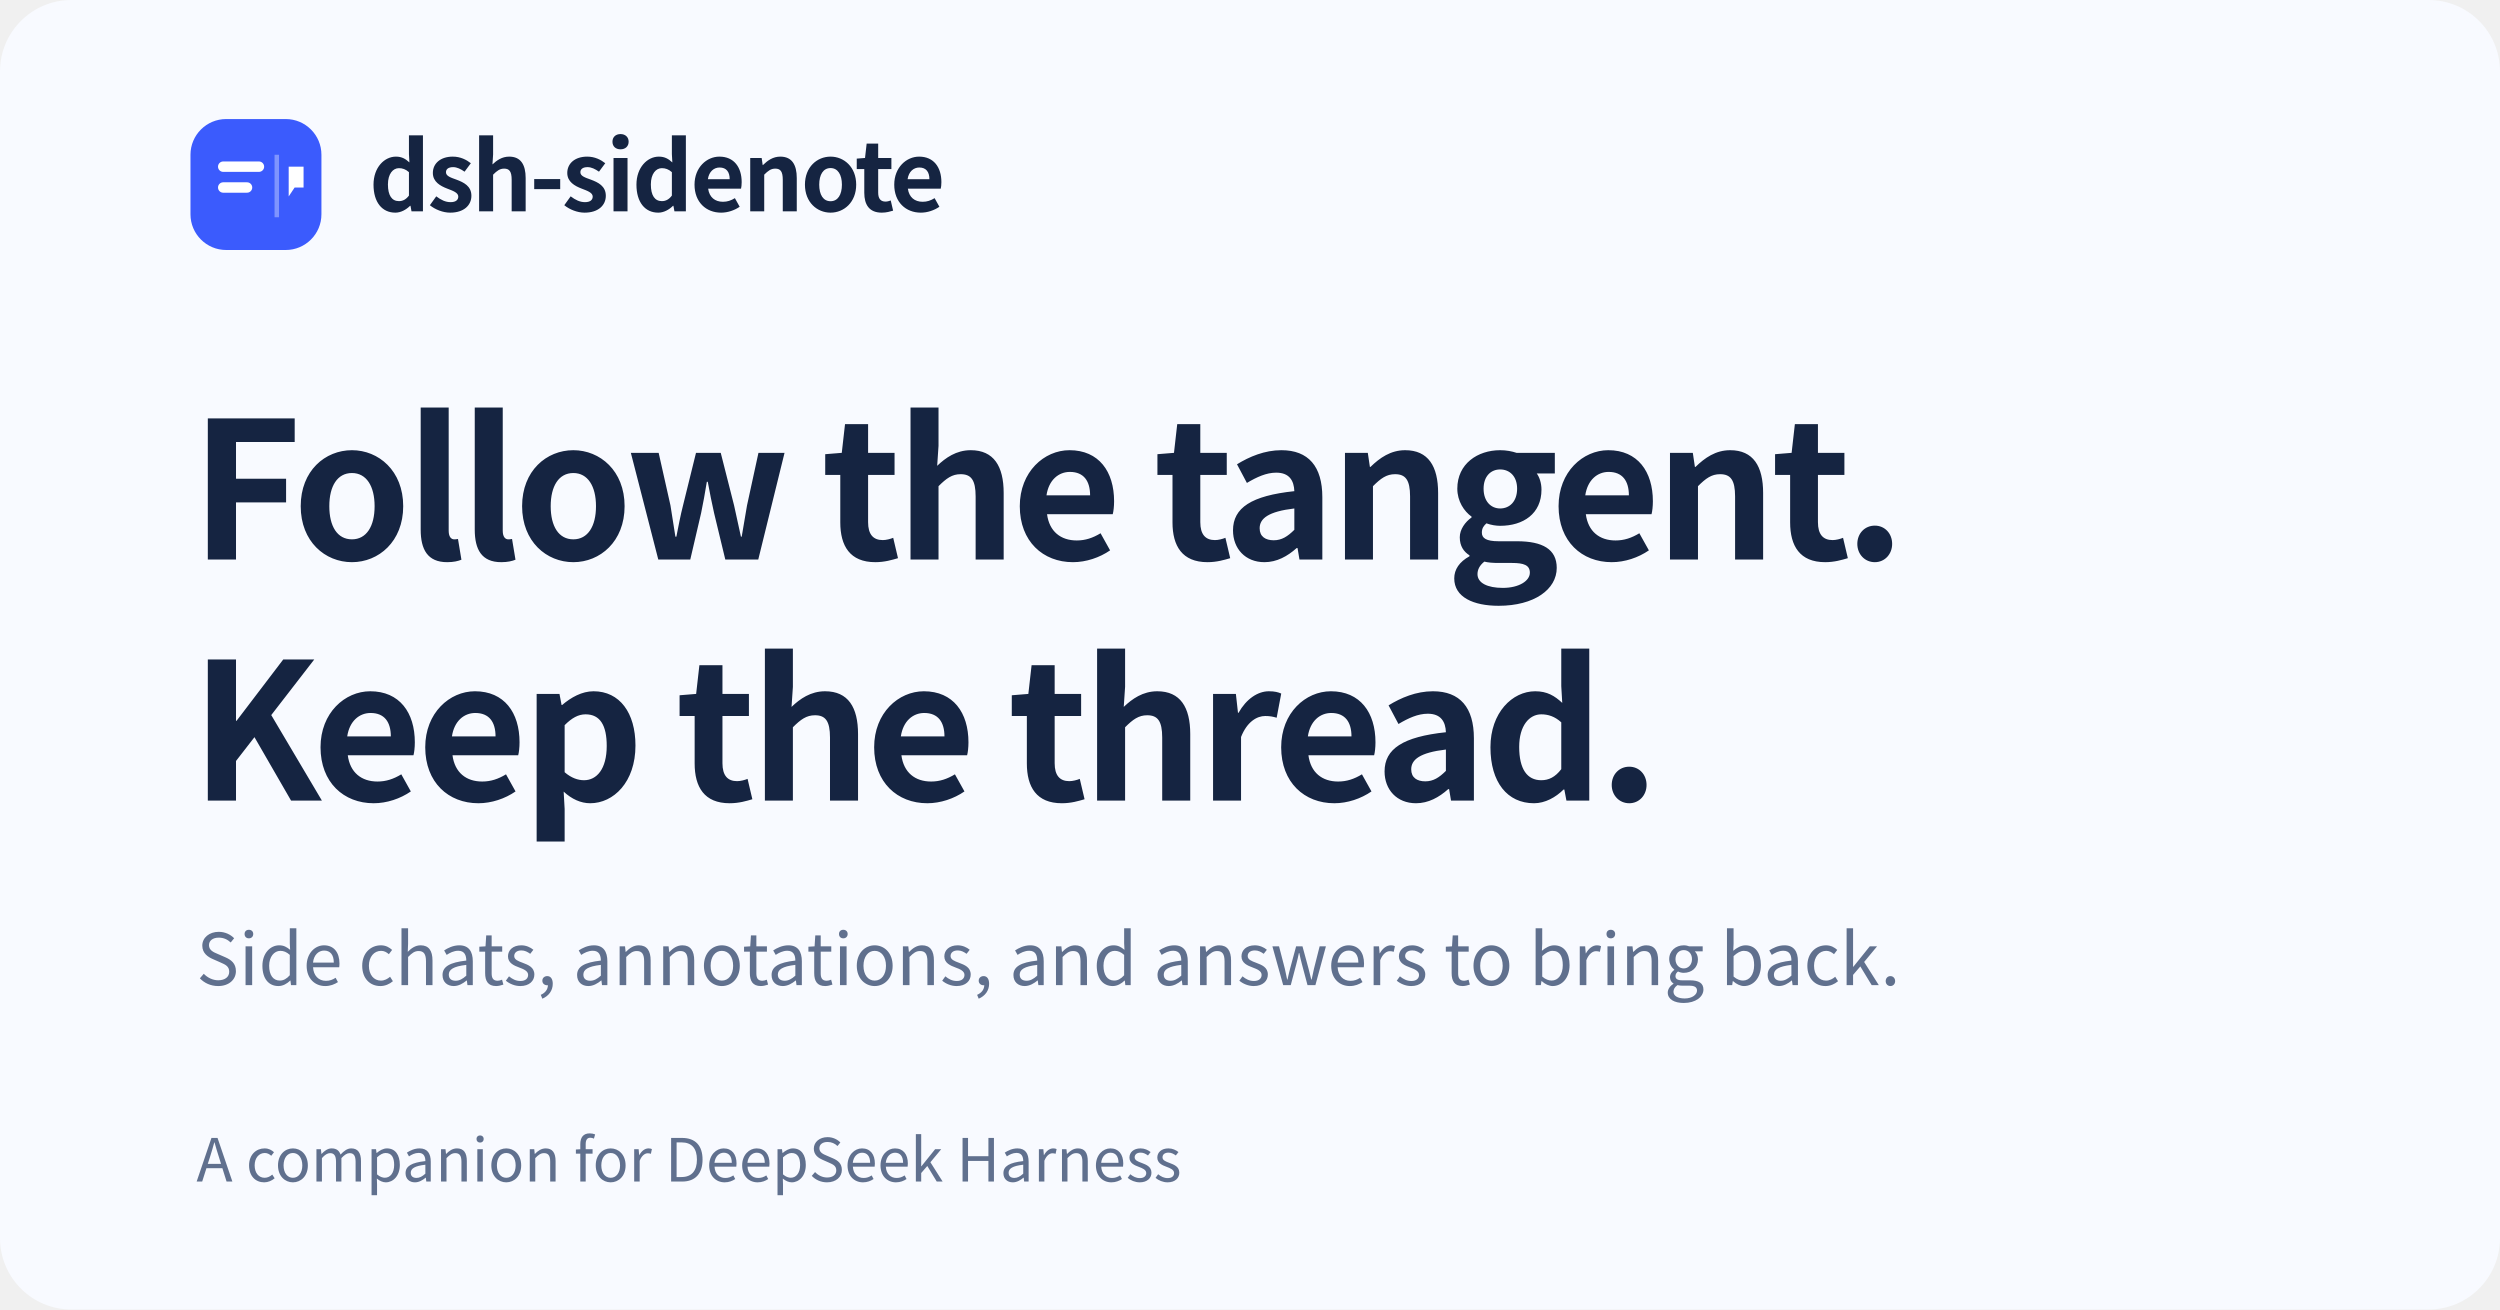
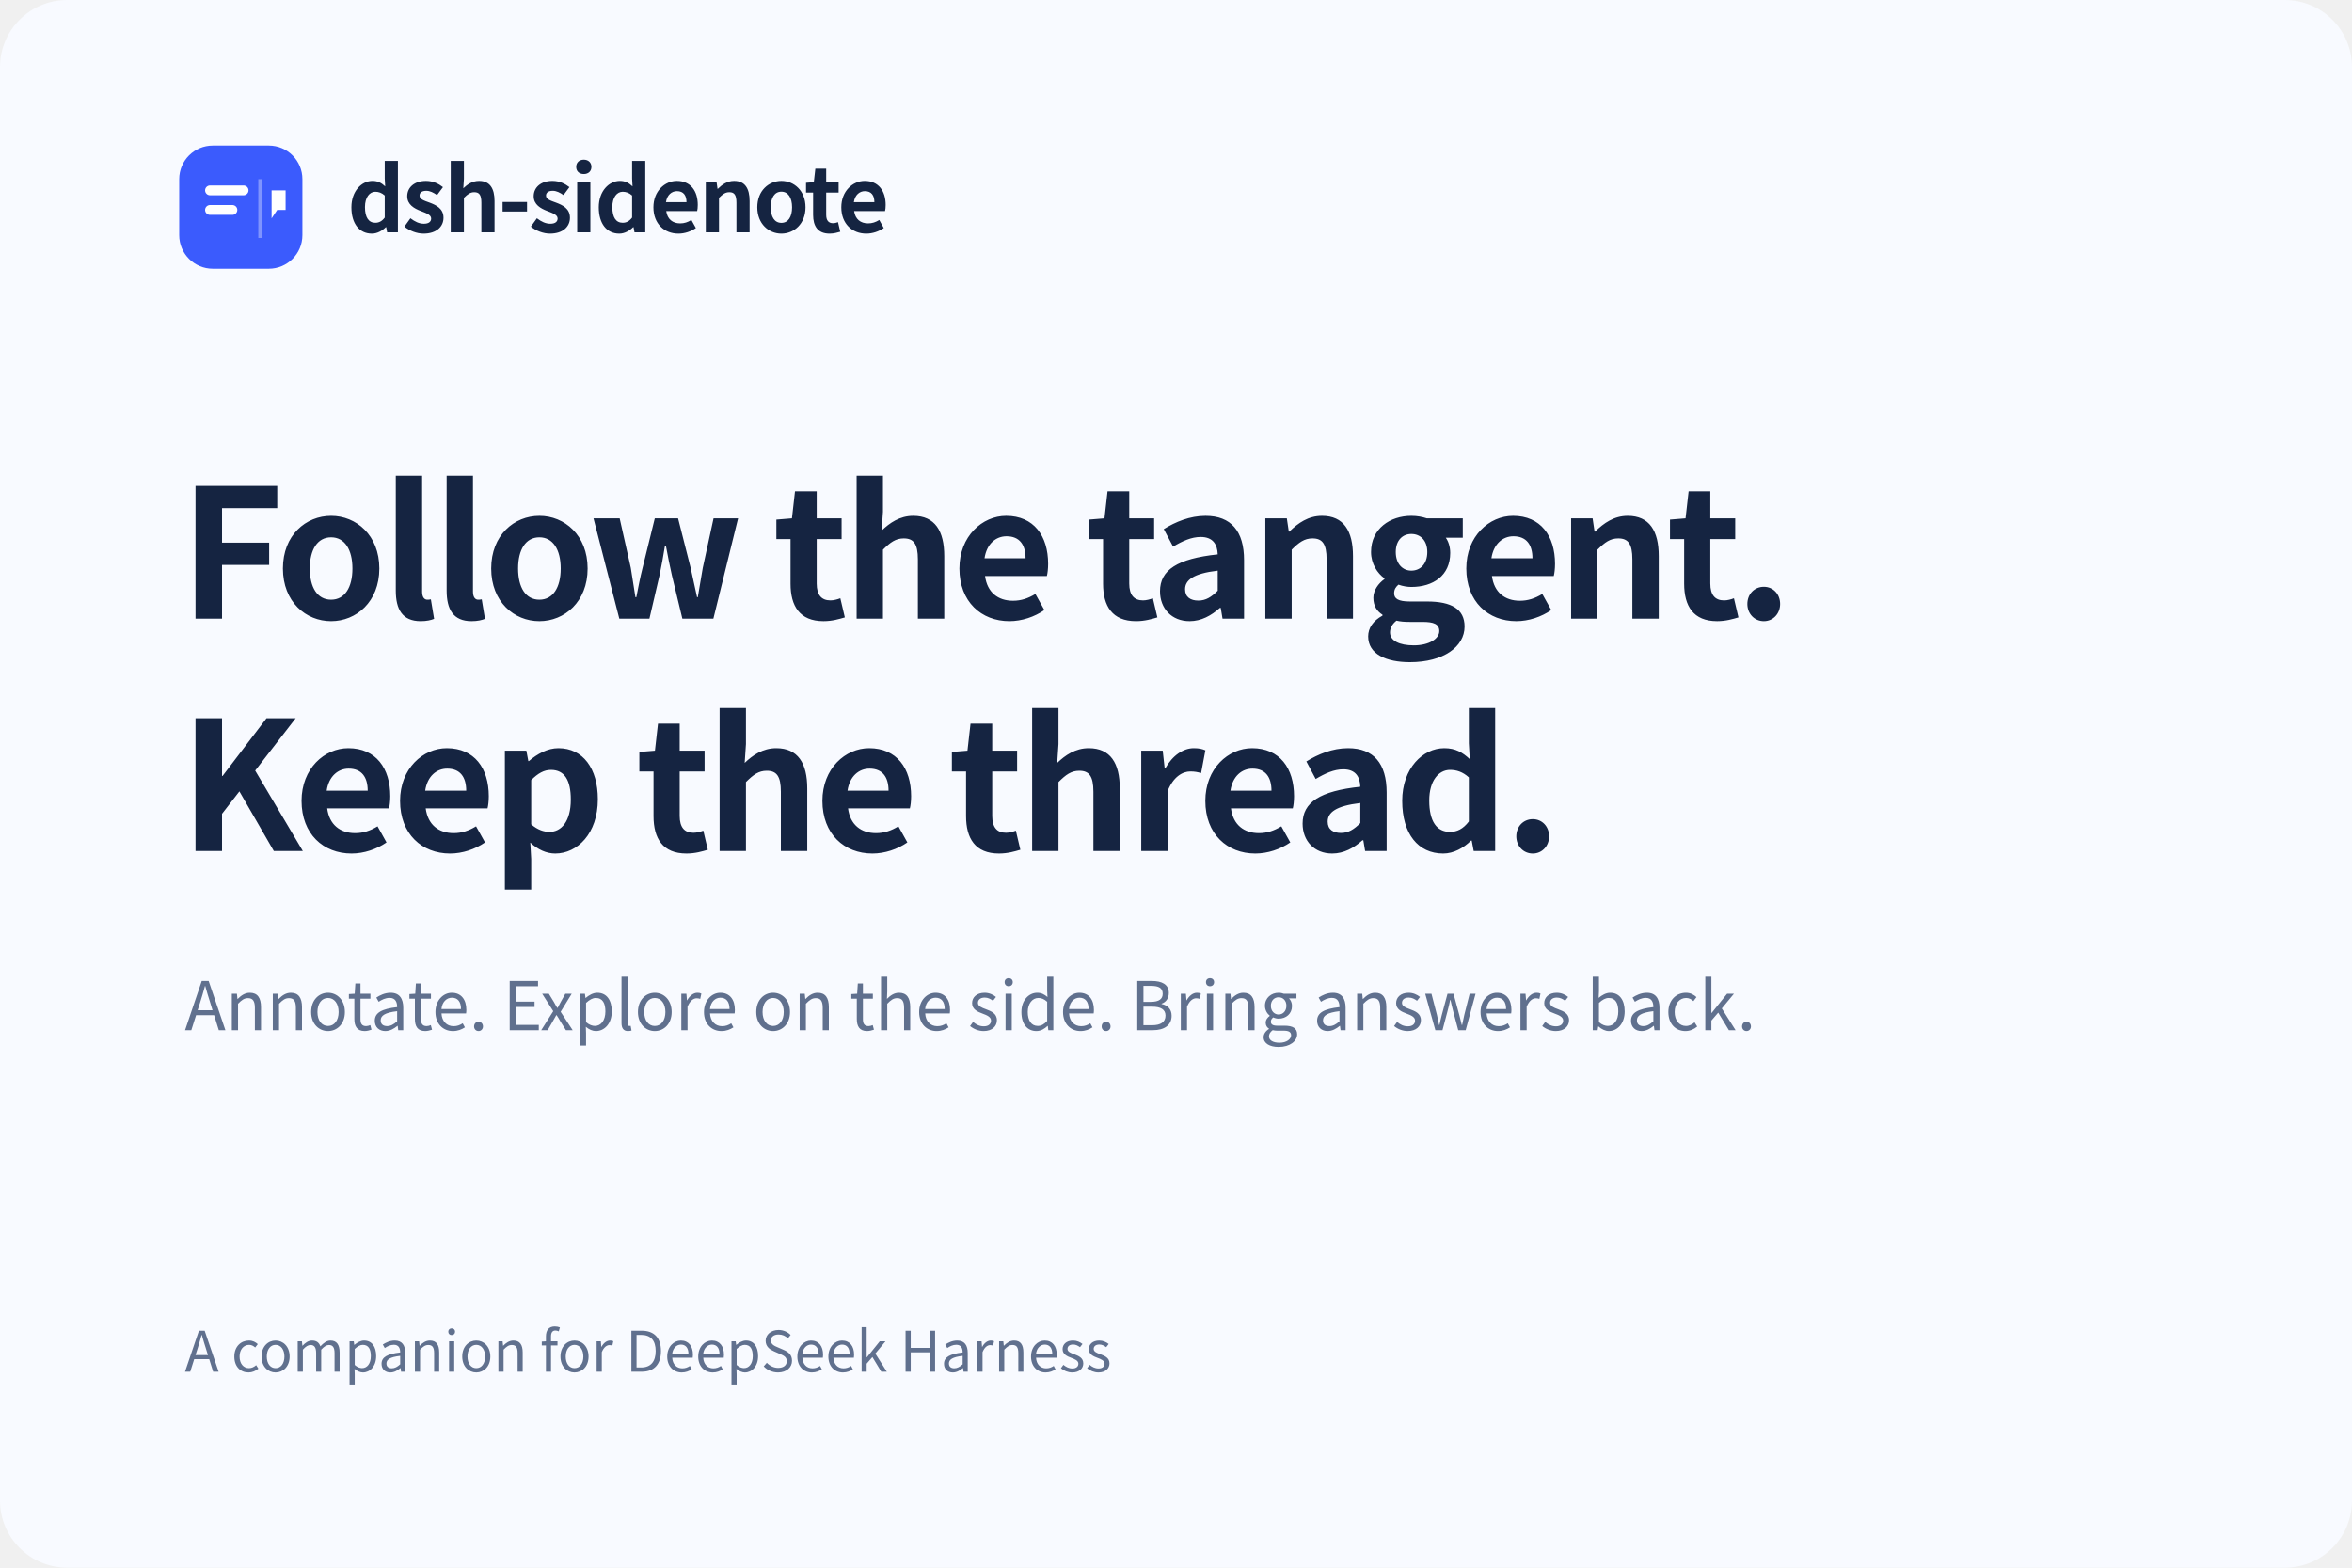
- <svg xmlns="http://www.w3.org/2000/svg" width="840" height="440" viewBox="0 0 840 440" role="img" aria-labelledby="title desc" xml:lang="en">
-   <rect width="840" height="440" rx="24" fill="#F8FAFF" />
-   <path d="M840 0h576a24 24 0 0 1 24 24v392a24 24 0 0 1-24 24H840Z" fill="#EAF0FF" />
+ <svg xmlns="http://www.w3.org/2000/svg" width="840" height="560" viewBox="0 0 840 560" role="img" aria-labelledby="title desc" xml:lang="en">
+   <rect width="840" height="560" rx="24" fill="#F8FAFF" />
+   <path d="M840 0h576a24 24 0 0 1 24 24v512a24 24 0 0 1-24 24H840Z" fill="#EAF0FF" />
  <g font-family="-apple-system, BlinkMacSystemFont, 'Segoe UI', 'PingFang SC', 'Noto Sans CJK SC', sans-serif">
-     <g transform="translate(64 40)">
+     <g transform="translate(64 52)">
      <rect width="44" height="44" rx="12" fill="#3B5BFD" />
      <path d="M11 16h12m-12 7h8" stroke="white" stroke-width="3.5" stroke-linecap="round" />
      <path d="M29 12v21" stroke="white" stroke-opacity=".35" stroke-width="1.5" />
      <path d="M33 16h5v7h-3l-2 3Z" fill="white" />
      <text x="60" y="31" font-size="32" font-weight="650" letter-spacing="-1" fill="#152441">dsh-sidenote</text>
    </g>
-     <text x="64" y="188" fill="#152441" font-size="64" font-weight="700" letter-spacing="-2">Follow the tangent.</text>
-     <text x="64" y="269" fill="#152441" font-size="64" font-weight="700" letter-spacing="-2">Keep the thread.</text>
-     <text x="66" y="331" fill="#60708E" font-size="24">Side chats, annotations, and answers to bring back.</text>
-     <text x="66" y="397" fill="#60708E" font-size="20">A companion for DeepSeek Harness</text>
-     <g fill="none" stroke="#3B5BFD" stroke-width="3.5" stroke-linecap="round" stroke-linejoin="round">
-       <path d="M918 88h42a8 8 0 0 1 8 8v28a8 8 0 0 1-8 8h-20l-16 13v-13h-6a8 8 0 0 1-8-8V96a8 8 0 0 1 8-8Z" />
-       <path d="M923 103h31m-31 12h21" />
-       <path d="M915 198h45m-45 16h29m-29 16h18" />
-       <path d="m948 238 16-16 8 8-16 16-12 4Z" />
-       <path d="M918 306v50m45-25h-34m12-12-12 12 12 12" />
-     </g>
-     <g fill="#152441" font-size="30" font-weight="600">
-       <text x="1006" y="126">Side chats</text>
-       <text x="1006" y="234">Annotations</text>
-       <text x="1006" y="342">Bring answers back</text>
-     </g>
+     <text x="64" y="221" fill="#152441" font-size="64" font-weight="700" letter-spacing="-2">Follow the tangent.</text>
+     <text x="64" y="304" fill="#152441" font-size="64" font-weight="700" letter-spacing="-2">Keep the thread.</text>
+     <text x="66" y="368" fill="#60708E" font-size="24">Annotate. Explore on the side. Bring answers back.</text>
+     <text x="66" y="490" fill="#60708E" font-size="20">A companion for DeepSeek Harness</text>
+     <path d="M908 185H1366" fill="none" stroke="#152441" stroke-width="6" stroke-linecap="round" />
+     <path d="M960 185C1012 185 988 366 1060 366H1160C1236 366 1228 185 1304 185" fill="none" stroke="#3B5BFD" stroke-width="6" stroke-linecap="round" />
+     <path d="m1354 175 12 10-12 10" fill="none" stroke="#152441" stroke-width="4" stroke-linecap="round" stroke-linejoin="round" />
+     <circle cx="960" cy="185" r="11" fill="#F8FAFF" stroke="#152441" stroke-width="5" />
+     <circle cx="1304" cy="185" r="11" fill="#F8FAFF" stroke="#152441" stroke-width="5" />
+     <rect x="924" y="111" width="134" height="42" rx="21" fill="#152441" />
+     <text x="991" y="139" fill="white" font-size="18" font-weight="600" text-anchor="middle">Main thread</text>
+     <rect x="1019" y="308" width="184" height="112" rx="18" fill="white" stroke="#C9D5FA" stroke-width="1.5" />
+     <path d="M1043 335h24m-24 9h15" stroke="#3B5BFD" stroke-width="3" stroke-linecap="round" />
+     <text x="1042" y="388" fill="#152441" font-size="23" font-weight="600">Side chat</text>
+     <rect x="1211" y="227" width="172" height="43" rx="21.5" fill="#DDE6FF" />
+     <text x="1297" y="255" fill="#304DCE" font-size="18" font-weight="600" text-anchor="middle">Bring it back</text>
  </g>
</svg>
